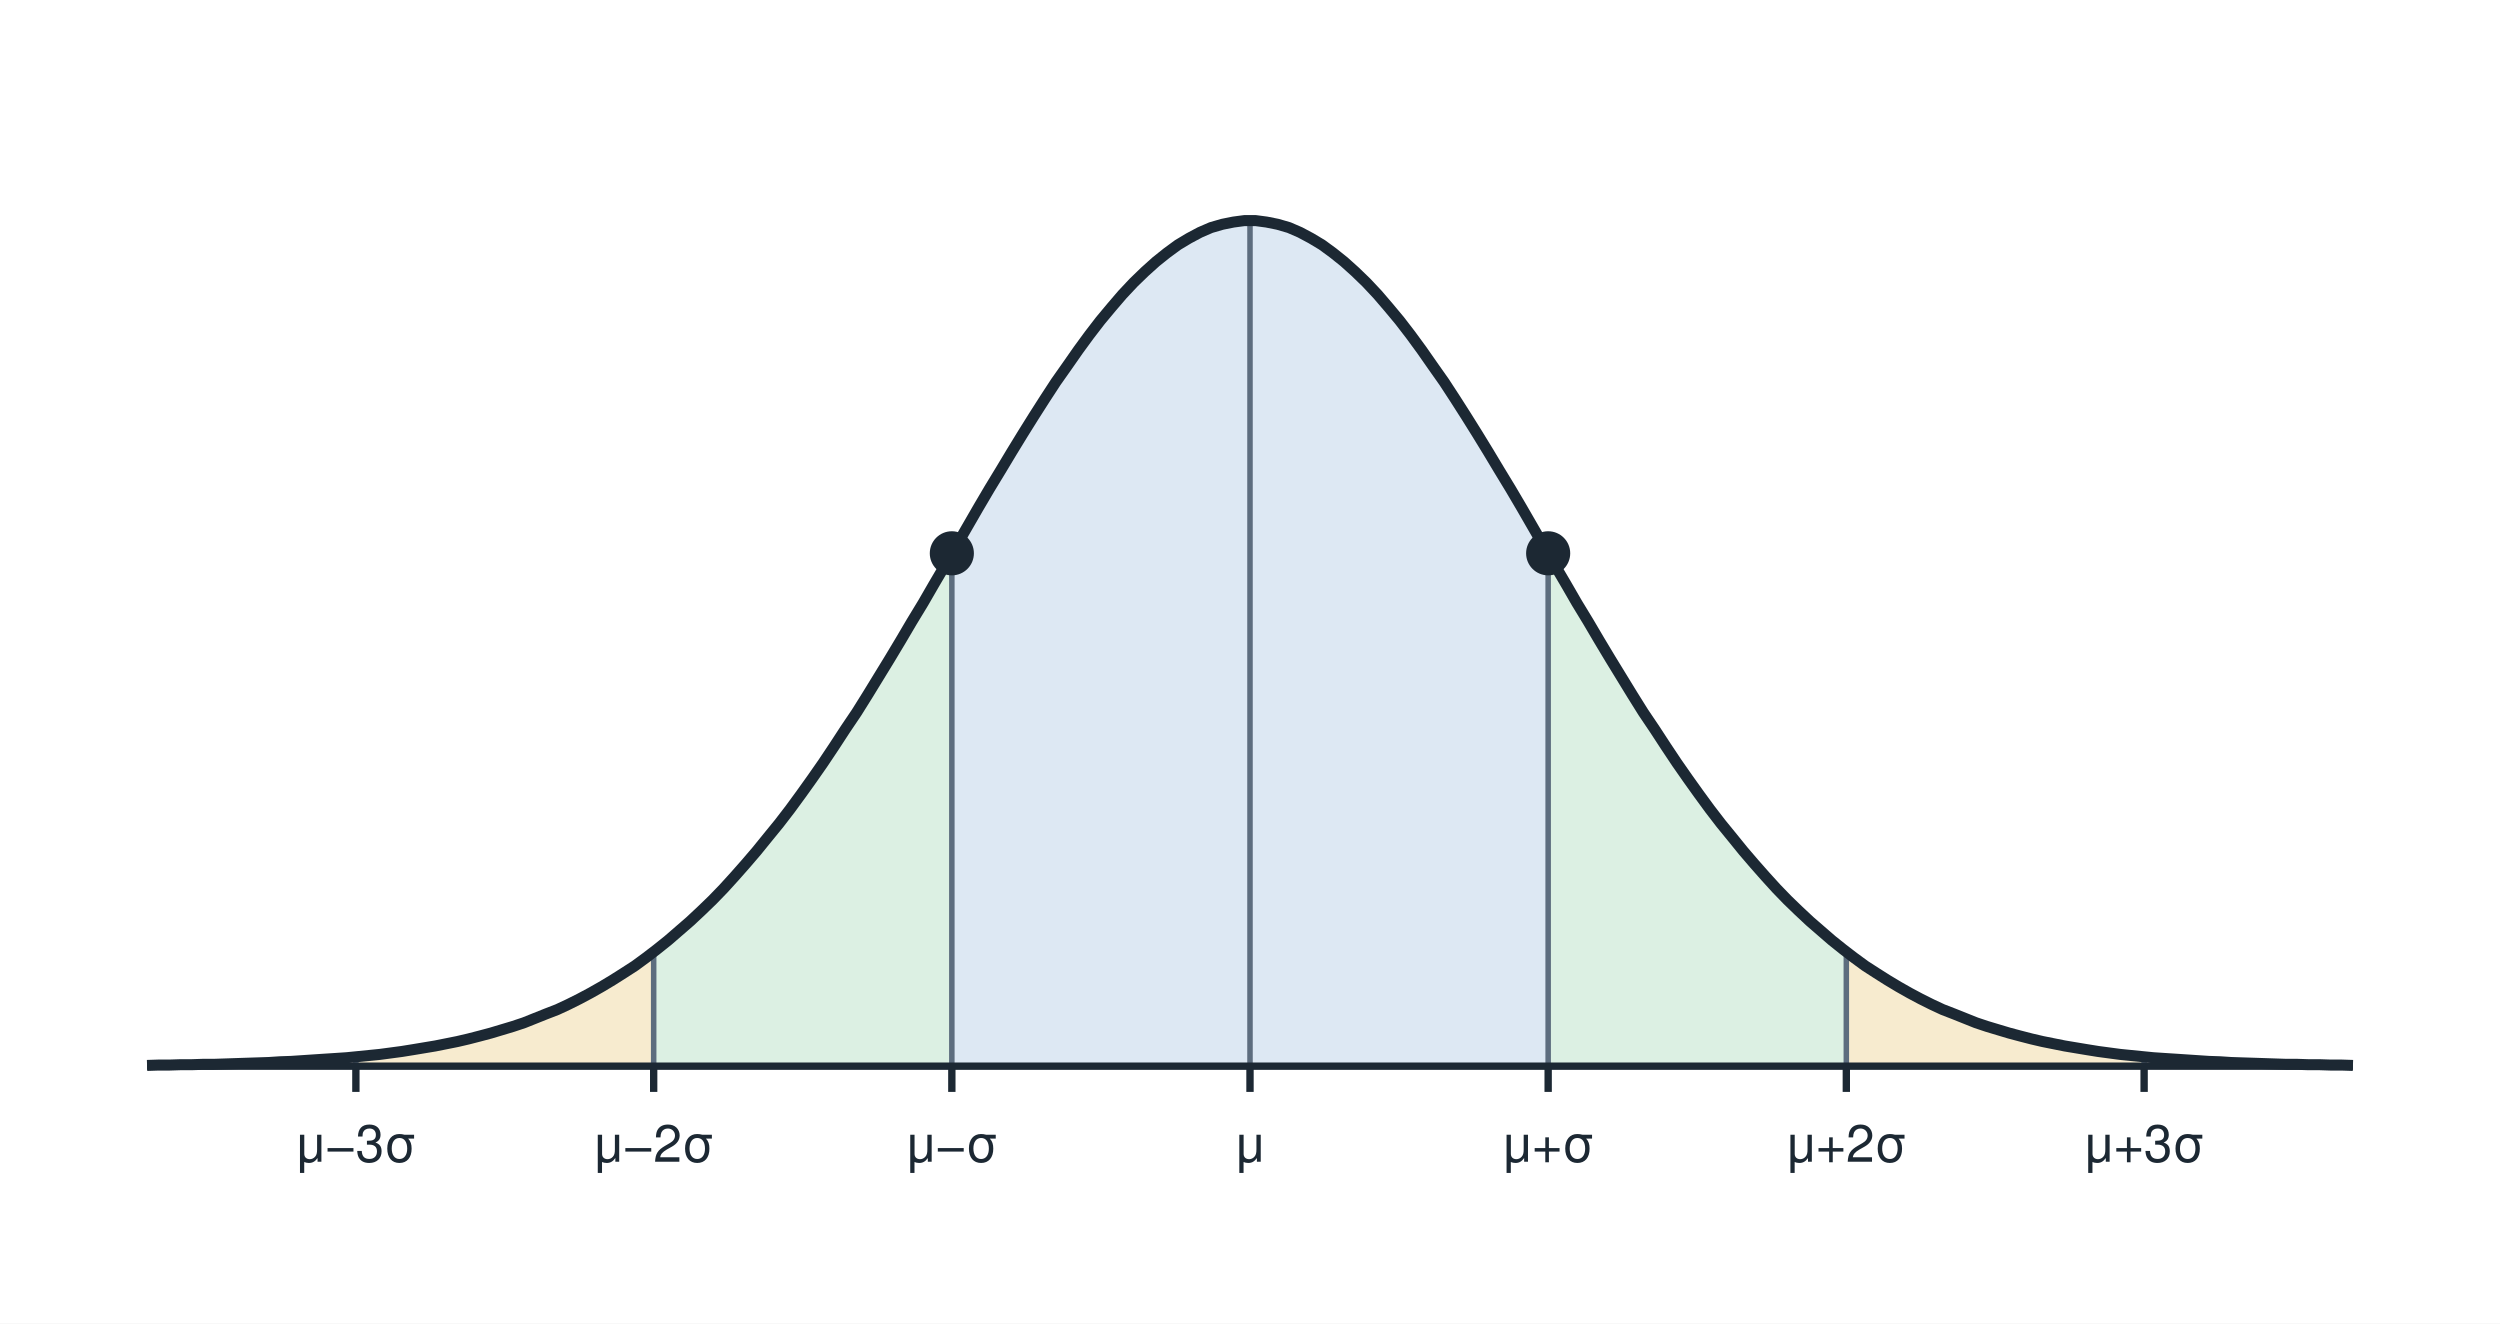
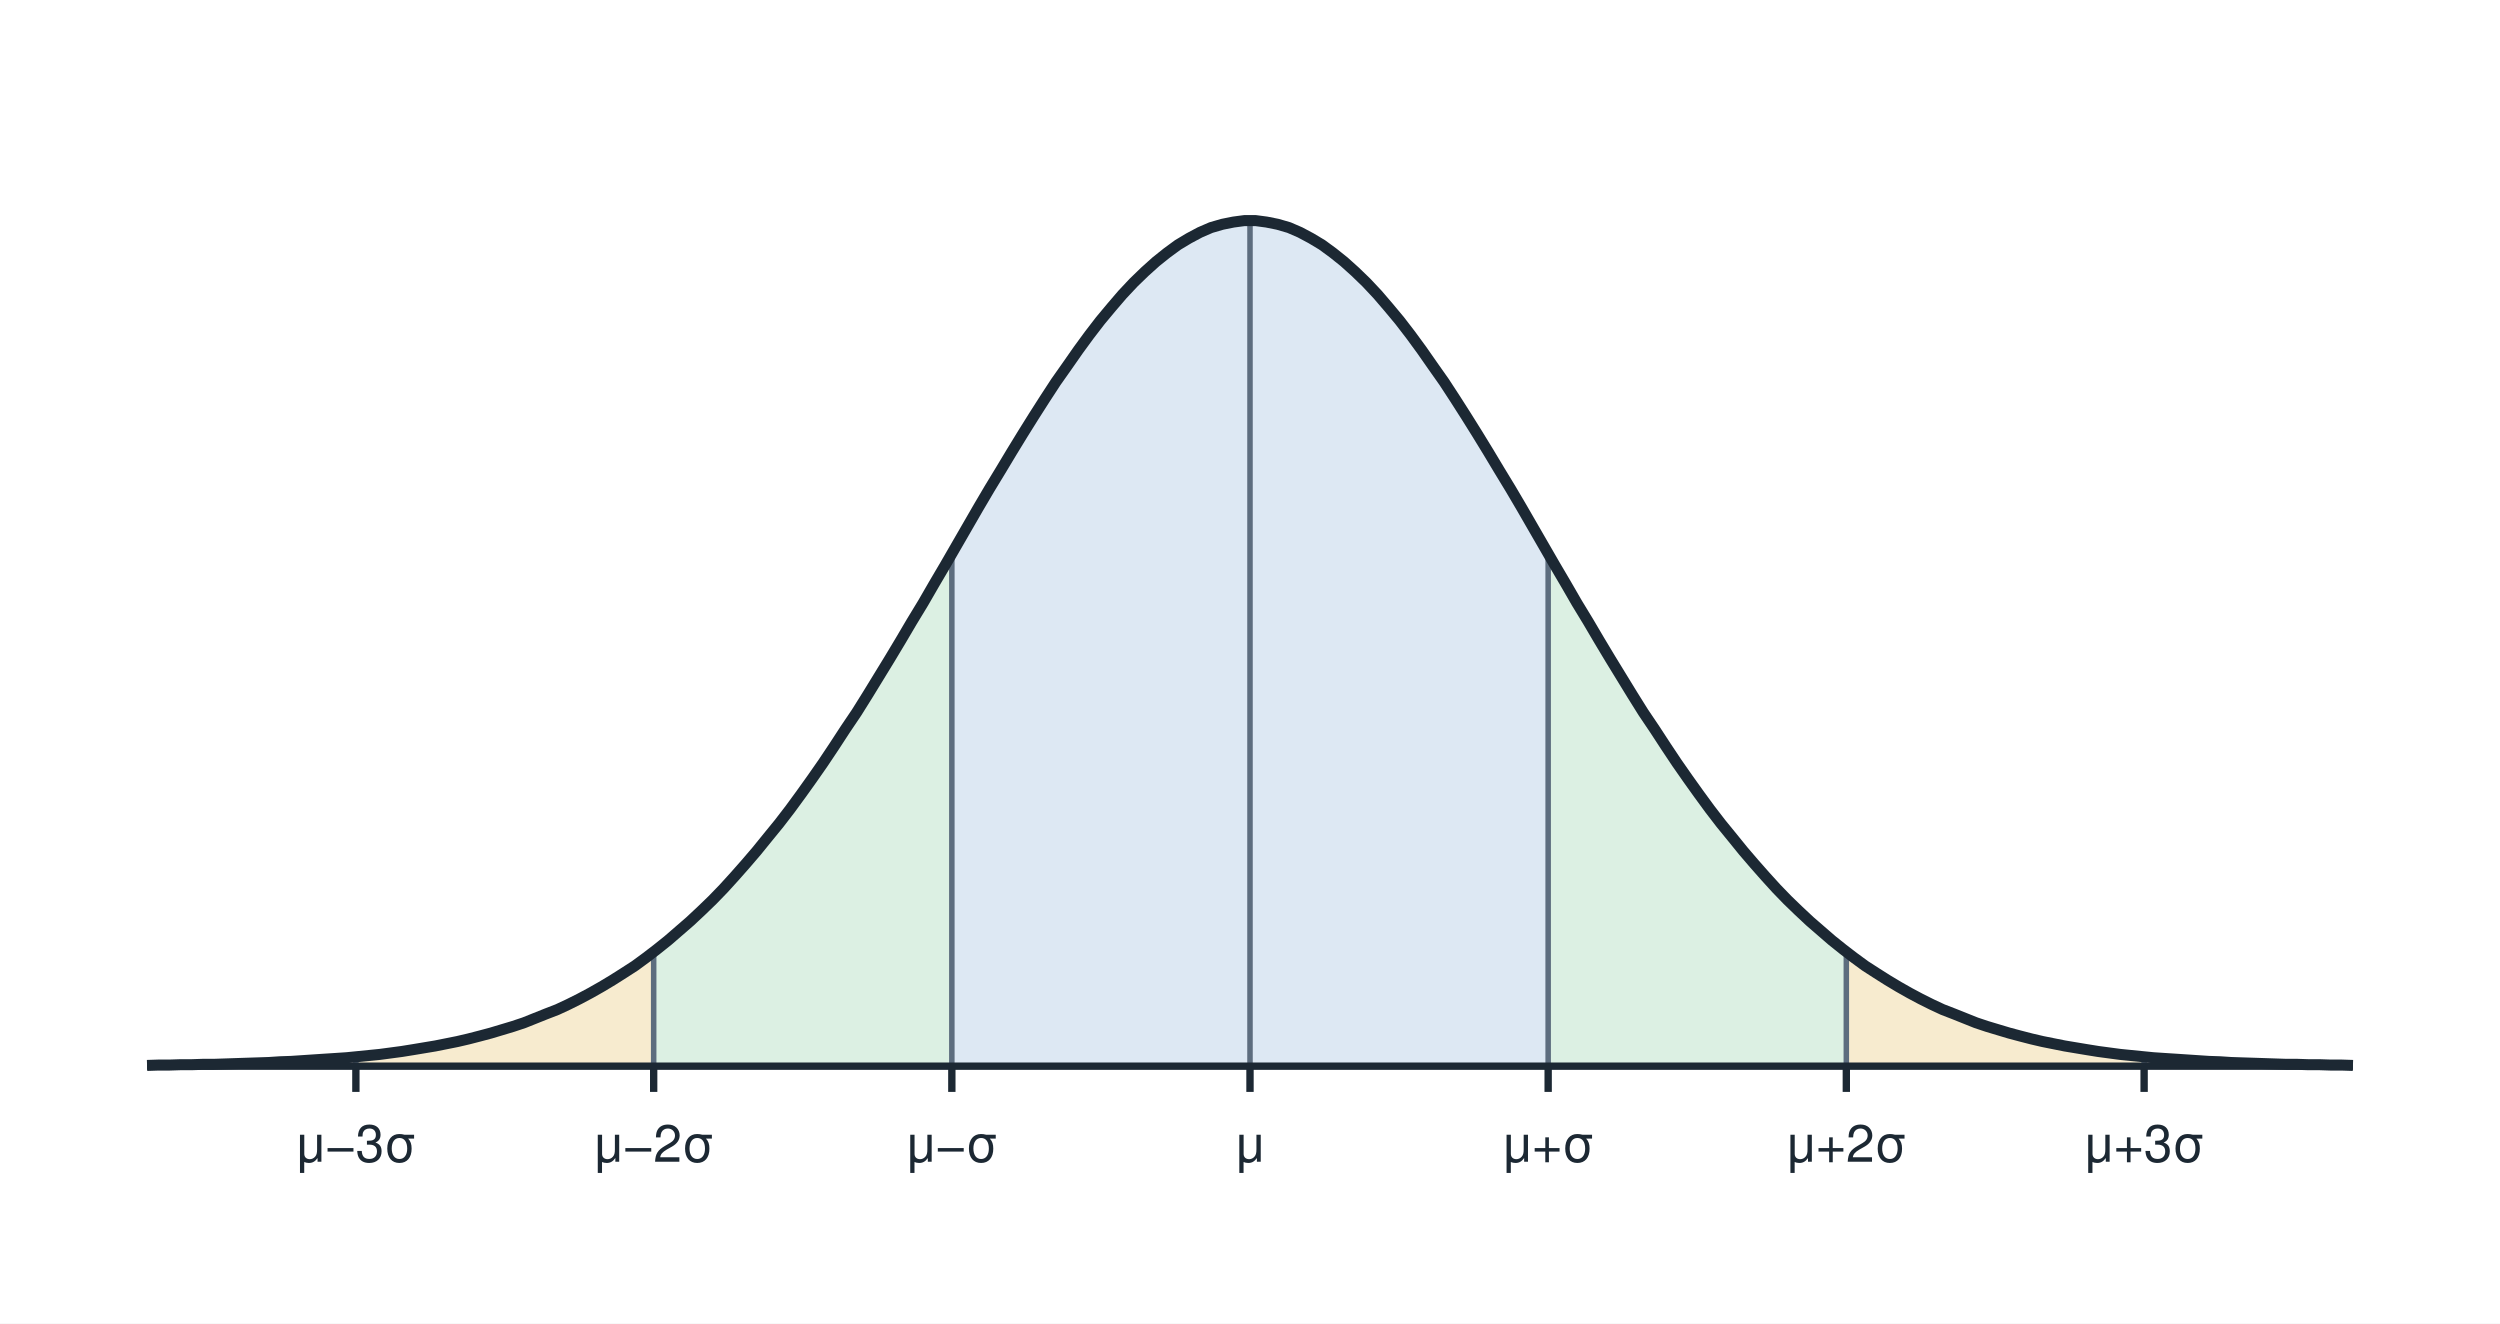
<svg xmlns="http://www.w3.org/2000/svg" viewBox="0 0 680 360" width="680" height="360" role="img">
  <defs>
    <marker id="ah" viewBox="0 0 10 10" refX="9" refY="5" markerWidth="7" markerHeight="7" orient="auto-start-reverse">
      <path d="M0 0 L10 5 L0 10 z" fill="#1c2833" />
    </marker>
  </defs>
  <rect x="0" y="0" width="680" height="360" fill="#ffffff" />
  <path d="M 258.9 290.0 L 258.9 150.5 L 261.7 145.8 L 264.4 141.1 L 267.2 136.4 L 269.9 131.7 L 272.7 127.1 L 275.4 122.5 L 278.2 118.0 L 280.9 113.6 L 283.7 109.3 L 286.4 105.1 L 289.2 101.1 L 291.9 97.1 L 294.6 93.3 L 297.4 89.7 L 300.1 86.2 L 302.9 82.9 L 305.6 79.7 L 308.4 76.8 L 311.1 74.1 L 313.9 71.6 L 316.6 69.4 L 319.4 67.3 L 322.1 65.5 L 324.9 64.0 L 327.6 62.7 L 330.4 61.6 L 333.1 60.8 L 335.9 60.3 L 338.6 60.0 L 341.4 60.0 L 344.1 60.3 L 346.9 60.8 L 349.6 61.6 L 352.4 62.7 L 355.1 64.0 L 357.9 65.5 L 360.6 67.3 L 363.4 69.4 L 366.1 71.6 L 368.9 74.1 L 371.6 76.8 L 374.4 79.7 L 377.1 82.9 L 379.9 86.2 L 382.6 89.7 L 385.4 93.3 L 388.1 97.1 L 390.8 101.1 L 393.6 105.1 L 396.3 109.3 L 399.1 113.6 L 401.8 118.0 L 404.6 122.5 L 407.3 127.1 L 410.1 131.7 L 412.8 136.4 L 415.6 141.1 L 418.3 145.8 L 421.1 150.5 L 421.1 290.0 Z" fill="#dde8f3" stroke="none" stroke-width="0" stroke-linejoin="round" />
  <path d="M 177.8 290.0 L 177.8 258.9 L 179.2 257.8 L 180.6 256.7 L 182.0 255.6 L 183.3 254.4 L 184.7 253.3 L 186.1 252.0 L 187.5 250.8 L 188.8 249.5 L 190.2 248.3 L 191.6 246.9 L 193.0 245.6 L 194.3 244.2 L 195.7 242.8 L 197.1 241.4 L 198.5 239.9 L 199.8 238.4 L 201.2 236.9 L 202.6 235.3 L 203.9 233.7 L 205.3 232.1 L 206.7 230.5 L 208.1 228.8 L 209.4 227.1 L 210.8 225.4 L 212.2 223.6 L 213.6 221.8 L 214.9 220.0 L 216.3 218.1 L 217.7 216.3 L 219.1 214.4 L 220.4 212.5 L 221.8 210.5 L 223.2 208.5 L 224.6 206.5 L 225.9 204.5 L 227.3 202.4 L 228.7 200.4 L 230.1 198.3 L 231.4 196.2 L 232.8 194.0 L 234.2 191.9 L 235.6 189.7 L 236.9 187.5 L 238.3 185.3 L 239.7 183.0 L 241.1 180.8 L 242.4 178.5 L 243.8 176.2 L 245.2 173.9 L 246.6 171.6 L 247.9 169.3 L 249.3 167.0 L 250.7 164.6 L 252.0 162.3 L 253.4 159.9 L 254.8 157.6 L 256.2 155.2 L 257.5 152.9 L 258.9 150.5 L 258.9 290.0 Z" fill="#dcf0e3" stroke="none" stroke-width="0" stroke-linejoin="round" />
  <path d="M 96.8 290.0 L 96.8 287.4 L 98.1 287.3 L 99.5 287.2 L 100.9 287.0 L 102.3 286.9 L 103.6 286.7 L 105.0 286.6 L 106.4 286.4 L 107.8 286.2 L 109.1 286.0 L 110.5 285.8 L 111.9 285.6 L 113.2 285.4 L 114.6 285.2 L 116.0 284.9 L 117.4 284.7 L 118.7 284.4 L 120.1 284.2 L 121.5 283.9 L 122.9 283.6 L 124.2 283.3 L 125.6 283.0 L 127.0 282.7 L 128.4 282.4 L 129.7 282.0 L 131.1 281.7 L 132.5 281.3 L 133.9 280.9 L 135.2 280.5 L 136.6 280.1 L 138.0 279.7 L 139.4 279.2 L 140.7 278.8 L 142.1 278.3 L 143.5 277.8 L 144.9 277.3 L 146.2 276.8 L 147.6 276.2 L 149.0 275.7 L 150.4 275.1 L 151.7 274.5 L 153.1 273.9 L 154.5 273.2 L 155.8 272.6 L 157.2 271.9 L 158.6 271.2 L 160.0 270.4 L 161.3 269.7 L 162.7 268.9 L 164.1 268.1 L 165.5 267.3 L 166.8 266.5 L 168.2 265.6 L 169.6 264.7 L 171.0 263.8 L 172.3 262.9 L 173.7 261.9 L 175.1 260.9 L 176.5 259.9 L 177.8 258.9 L 177.8 290.0 Z" fill="#f7ebcf" stroke="none" stroke-width="0" stroke-linejoin="round" />
  <path d="M 40.0 290.0 L 40.0 289.8 L 41.0 289.7 L 41.9 289.7 L 42.9 289.7 L 43.8 289.7 L 44.8 289.7 L 45.8 289.7 L 46.7 289.7 L 47.7 289.7 L 48.7 289.6 L 49.6 289.6 L 50.6 289.6 L 51.5 289.6 L 52.5 289.6 L 53.5 289.6 L 54.4 289.5 L 55.4 289.5 L 56.4 289.5 L 57.3 289.5 L 58.3 289.5 L 59.2 289.4 L 60.2 289.4 L 61.2 289.4 L 62.1 289.4 L 63.1 289.3 L 64.0 289.3 L 65.0 289.3 L 66.0 289.2 L 66.9 289.2 L 67.9 289.2 L 68.9 289.1 L 69.8 289.1 L 70.8 289.1 L 71.7 289.0 L 72.7 289.0 L 73.7 289.0 L 74.6 288.9 L 75.6 288.9 L 76.6 288.8 L 77.5 288.8 L 78.5 288.7 L 79.4 288.7 L 80.4 288.6 L 81.4 288.6 L 82.3 288.5 L 83.3 288.5 L 84.3 288.4 L 85.2 288.3 L 86.2 288.3 L 87.1 288.2 L 88.1 288.2 L 89.1 288.1 L 90.0 288.0 L 91.0 287.9 L 91.9 287.9 L 92.9 287.8 L 93.9 287.7 L 94.8 287.6 L 95.8 287.5 L 96.8 287.4 L 96.8 290.0 Z" fill="#f8e1dc" stroke="none" stroke-width="0" stroke-linejoin="round" />
  <path d="M 421.1 290.0 L 421.1 150.5 L 422.5 152.9 L 423.8 155.2 L 425.2 157.6 L 426.6 159.9 L 428.0 162.3 L 429.3 164.6 L 430.7 167.0 L 432.1 169.3 L 433.4 171.6 L 434.8 173.9 L 436.2 176.2 L 437.6 178.5 L 438.9 180.8 L 440.3 183.0 L 441.7 185.3 L 443.1 187.5 L 444.4 189.7 L 445.8 191.9 L 447.2 194.0 L 448.6 196.2 L 449.9 198.3 L 451.3 200.4 L 452.7 202.4 L 454.1 204.5 L 455.4 206.5 L 456.8 208.5 L 458.2 210.5 L 459.6 212.5 L 460.9 214.4 L 462.3 216.3 L 463.7 218.1 L 465.1 220.0 L 466.4 221.8 L 467.8 223.6 L 469.2 225.4 L 470.6 227.1 L 471.9 228.8 L 473.3 230.5 L 474.7 232.1 L 476.1 233.7 L 477.4 235.3 L 478.8 236.9 L 480.2 238.4 L 481.5 239.9 L 482.9 241.4 L 484.3 242.8 L 485.7 244.2 L 487.0 245.6 L 488.4 246.9 L 489.8 248.3 L 491.2 249.5 L 492.5 250.8 L 493.9 252.0 L 495.3 253.3 L 496.7 254.4 L 498.0 255.6 L 499.4 256.7 L 500.8 257.8 L 502.2 258.9 L 502.2 290.0 Z" fill="#dcf0e3" stroke="none" stroke-width="0" stroke-linejoin="round" />
  <path d="M 502.2 290.0 L 502.2 258.9 L 503.5 259.9 L 504.9 260.9 L 506.3 261.9 L 507.7 262.9 L 509.0 263.8 L 510.4 264.7 L 511.8 265.6 L 513.2 266.5 L 514.5 267.3 L 515.9 268.1 L 517.3 268.9 L 518.7 269.7 L 520.0 270.4 L 521.4 271.2 L 522.8 271.9 L 524.2 272.6 L 525.5 273.2 L 526.9 273.9 L 528.3 274.5 L 529.6 275.1 L 531.0 275.7 L 532.4 276.2 L 533.8 276.8 L 535.1 277.3 L 536.5 277.8 L 537.9 278.3 L 539.3 278.8 L 540.6 279.2 L 542.0 279.7 L 543.4 280.1 L 544.8 280.5 L 546.1 280.9 L 547.5 281.3 L 548.9 281.7 L 550.3 282.0 L 551.6 282.4 L 553.0 282.7 L 554.4 283.0 L 555.8 283.3 L 557.1 283.6 L 558.5 283.9 L 559.9 284.2 L 561.3 284.4 L 562.6 284.7 L 564.0 284.9 L 565.4 285.2 L 566.8 285.4 L 568.1 285.6 L 569.5 285.8 L 570.9 286.0 L 572.2 286.2 L 573.6 286.4 L 575.0 286.6 L 576.4 286.7 L 577.7 286.9 L 579.1 287.0 L 580.5 287.2 L 581.9 287.3 L 583.2 287.4 L 583.2 290.0 Z" fill="#f7ebcf" stroke="none" stroke-width="0" stroke-linejoin="round" />
  <path d="M 583.2 290.0 L 583.2 287.4 L 584.2 287.5 L 585.2 287.6 L 586.1 287.7 L 587.1 287.8 L 588.1 287.9 L 589.0 287.9 L 590.0 288.0 L 590.9 288.1 L 591.9 288.2 L 592.9 288.2 L 593.8 288.3 L 594.8 288.3 L 595.7 288.4 L 596.7 288.5 L 597.7 288.5 L 598.6 288.6 L 599.6 288.6 L 600.6 288.7 L 601.5 288.7 L 602.5 288.8 L 603.4 288.8 L 604.4 288.9 L 605.4 288.9 L 606.3 289.0 L 607.3 289.0 L 608.3 289.0 L 609.2 289.1 L 610.2 289.1 L 611.1 289.1 L 612.1 289.2 L 613.1 289.2 L 614.0 289.2 L 615.0 289.3 L 616.0 289.3 L 616.9 289.3 L 617.9 289.4 L 618.8 289.4 L 619.8 289.4 L 620.8 289.4 L 621.7 289.5 L 622.7 289.5 L 623.6 289.5 L 624.6 289.5 L 625.6 289.5 L 626.5 289.6 L 627.5 289.6 L 628.5 289.6 L 629.4 289.6 L 630.4 289.6 L 631.3 289.6 L 632.3 289.7 L 633.3 289.7 L 634.2 289.7 L 635.2 289.7 L 636.2 289.7 L 637.1 289.7 L 638.1 289.7 L 639.0 289.7 L 640.0 289.8 L 640.0 290.0 Z" fill="#f8e1dc" stroke="none" stroke-width="0" stroke-linejoin="round" />
  <line x1="96.8" y1="290.0" x2="96.8" y2="287.4" stroke="#5d6d7e" stroke-width="1.5" />
  <line x1="177.8" y1="290.0" x2="177.8" y2="258.9" stroke="#5d6d7e" stroke-width="1.5" />
  <line x1="258.9" y1="290.0" x2="258.9" y2="150.5" stroke="#5d6d7e" stroke-width="1.5" />
  <line x1="340.0" y1="290.0" x2="340.0" y2="60.0" stroke="#5d6d7e" stroke-width="1.5" />
  <line x1="421.1" y1="290.0" x2="421.1" y2="150.5" stroke="#5d6d7e" stroke-width="1.5" />
  <line x1="502.2" y1="290.0" x2="502.2" y2="258.9" stroke="#5d6d7e" stroke-width="1.5" />
  <line x1="583.2" y1="290.0" x2="583.2" y2="287.4" stroke="#5d6d7e" stroke-width="1.5" />
  <path d="M 40.0 289.8 L 43.0 289.7 L 46.0 289.7 L 49.0 289.6 L 52.1 289.6 L 55.1 289.5 L 58.1 289.5 L 61.1 289.4 L 64.1 289.3 L 67.1 289.2 L 70.2 289.1 L 73.2 289.0 L 76.2 288.8 L 79.2 288.7 L 82.2 288.5 L 85.2 288.3 L 88.2 288.1 L 91.3 287.9 L 94.3 287.7 L 97.3 287.4 L 100.3 287.1 L 103.3 286.8 L 106.3 286.4 L 109.3 286.0 L 112.4 285.5 L 115.4 285.0 L 118.4 284.5 L 121.4 283.9 L 124.4 283.3 L 127.4 282.6 L 130.5 281.8 L 133.5 281.0 L 136.5 280.1 L 139.5 279.2 L 142.5 278.2 L 145.5 277.0 L 148.5 275.8 L 151.6 274.6 L 154.6 273.2 L 157.6 271.7 L 160.6 270.1 L 163.6 268.4 L 166.6 266.6 L 169.6 264.7 L 172.7 262.7 L 175.7 260.5 L 178.7 258.2 L 181.7 255.8 L 184.7 253.2 L 187.7 250.6 L 190.8 247.7 L 193.8 244.8 L 196.8 241.7 L 199.8 238.4 L 202.8 235.0 L 205.8 231.5 L 208.8 227.8 L 211.9 224.0 L 214.9 220.1 L 217.9 216.0 L 220.9 211.8 L 223.9 207.5 L 226.9 203.0 L 229.9 198.4 L 233.0 193.8 L 236.0 189.0 L 239.0 184.1 L 242.0 179.2 L 245.0 174.2 L 248.0 169.1 L 251.1 164.0 L 254.1 158.8 L 257.1 153.7 L 260.1 148.5 L 263.1 143.3 L 266.1 138.1 L 269.1 133.0 L 272.2 127.9 L 275.2 122.9 L 278.2 118.0 L 281.2 113.2 L 284.2 108.5 L 287.2 103.9 L 290.3 99.5 L 293.3 95.2 L 296.3 91.1 L 299.3 87.2 L 302.3 83.6 L 305.3 80.1 L 308.3 76.9 L 311.4 73.9 L 314.4 71.2 L 317.4 68.8 L 320.4 66.6 L 323.4 64.8 L 326.4 63.2 L 329.4 61.9 L 332.5 61.0 L 335.5 60.4 L 338.5 60.0 L 341.5 60.0 L 344.5 60.4 L 347.5 61.0 L 350.6 61.9 L 353.6 63.2 L 356.6 64.8 L 359.6 66.6 L 362.6 68.8 L 365.6 71.2 L 368.6 73.9 L 371.7 76.9 L 374.7 80.1 L 377.7 83.6 L 380.7 87.2 L 383.7 91.1 L 386.7 95.2 L 389.7 99.5 L 392.8 103.9 L 395.8 108.5 L 398.8 113.2 L 401.8 118.0 L 404.8 122.9 L 407.8 127.9 L 410.9 133.0 L 413.9 138.1 L 416.9 143.3 L 419.9 148.5 L 422.9 153.7 L 425.9 158.8 L 428.9 164.0 L 432.0 169.1 L 435.0 174.2 L 438.0 179.2 L 441.0 184.1 L 444.0 189.0 L 447.0 193.8 L 450.1 198.4 L 453.1 203.0 L 456.1 207.5 L 459.1 211.8 L 462.1 216.0 L 465.1 220.1 L 468.1 224.0 L 471.2 227.8 L 474.2 231.5 L 477.2 235.0 L 480.2 238.4 L 483.2 241.7 L 486.2 244.8 L 489.2 247.7 L 492.3 250.6 L 495.3 253.2 L 498.3 255.8 L 501.3 258.2 L 504.3 260.5 L 507.3 262.7 L 510.4 264.7 L 513.4 266.6 L 516.4 268.4 L 519.4 270.1 L 522.4 271.7 L 525.4 273.2 L 528.4 274.6 L 531.5 275.8 L 534.5 277.0 L 537.5 278.2 L 540.5 279.2 L 543.5 280.1 L 546.5 281.0 L 549.5 281.8 L 552.6 282.6 L 555.6 283.3 L 558.6 283.9 L 561.6 284.5 L 564.6 285.0 L 567.6 285.5 L 570.7 286.0 L 573.7 286.4 L 576.7 286.8 L 579.7 287.1 L 582.7 287.4 L 585.7 287.7 L 588.7 287.9 L 591.8 288.1 L 594.8 288.3 L 597.8 288.5 L 600.8 288.7 L 603.8 288.8 L 606.8 289.0 L 609.8 289.1 L 612.9 289.2 L 615.9 289.3 L 618.9 289.4 L 621.9 289.5 L 624.9 289.5 L 627.9 289.6 L 631.0 289.6 L 634.0 289.7 L 637.0 289.7 L 640.0 289.8" fill="none" stroke="#1c2833" stroke-width="3" stroke-linejoin="round" />
  <line x1="40.0" y1="290.0" x2="640.0" y2="290.0" stroke="#1c2833" stroke-width="2" />
  <line x1="96.8" y1="290.0" x2="96.8" y2="297.0" stroke="#1c2833" stroke-width="2" />
  <text x="96.8" y="316.0" font-family="Helvetica, Arial, sans-serif" font-size="14" text-anchor="middle" font-weight="normal" fill="#1c2833">μ−3σ</text>
  <line x1="177.8" y1="290.0" x2="177.8" y2="297.0" stroke="#1c2833" stroke-width="2" />
  <text x="177.8" y="316.0" font-family="Helvetica, Arial, sans-serif" font-size="14" text-anchor="middle" font-weight="normal" fill="#1c2833">μ−2σ</text>
  <line x1="258.9" y1="290.0" x2="258.9" y2="297.0" stroke="#1c2833" stroke-width="2" />
  <text x="258.9" y="316.0" font-family="Helvetica, Arial, sans-serif" font-size="14" text-anchor="middle" font-weight="normal" fill="#1c2833">μ−σ</text>
  <line x1="340.0" y1="290.0" x2="340.0" y2="297.0" stroke="#1c2833" stroke-width="2" />
  <text x="340.0" y="316.0" font-family="Helvetica, Arial, sans-serif" font-size="14" text-anchor="middle" font-weight="normal" fill="#1c2833">μ</text>
  <line x1="421.1" y1="290.0" x2="421.1" y2="297.0" stroke="#1c2833" stroke-width="2" />
  <text x="421.1" y="316.0" font-family="Helvetica, Arial, sans-serif" font-size="14" text-anchor="middle" font-weight="normal" fill="#1c2833">μ+σ</text>
  <line x1="502.2" y1="290.0" x2="502.2" y2="297.0" stroke="#1c2833" stroke-width="2" />
  <text x="502.2" y="316.0" font-family="Helvetica, Arial, sans-serif" font-size="14" text-anchor="middle" font-weight="normal" fill="#1c2833">μ+2σ</text>
  <line x1="583.2" y1="290.0" x2="583.2" y2="297.0" stroke="#1c2833" stroke-width="2" />
  <text x="583.2" y="316.0" font-family="Helvetica, Arial, sans-serif" font-size="14" text-anchor="middle" font-weight="normal" fill="#1c2833">μ+3σ</text>
-   <circle cx="258.9" cy="150.5" r="6" fill="#1c2833" />
-   <circle cx="421.1" cy="150.5" r="6" fill="#1c2833" />
</svg>
